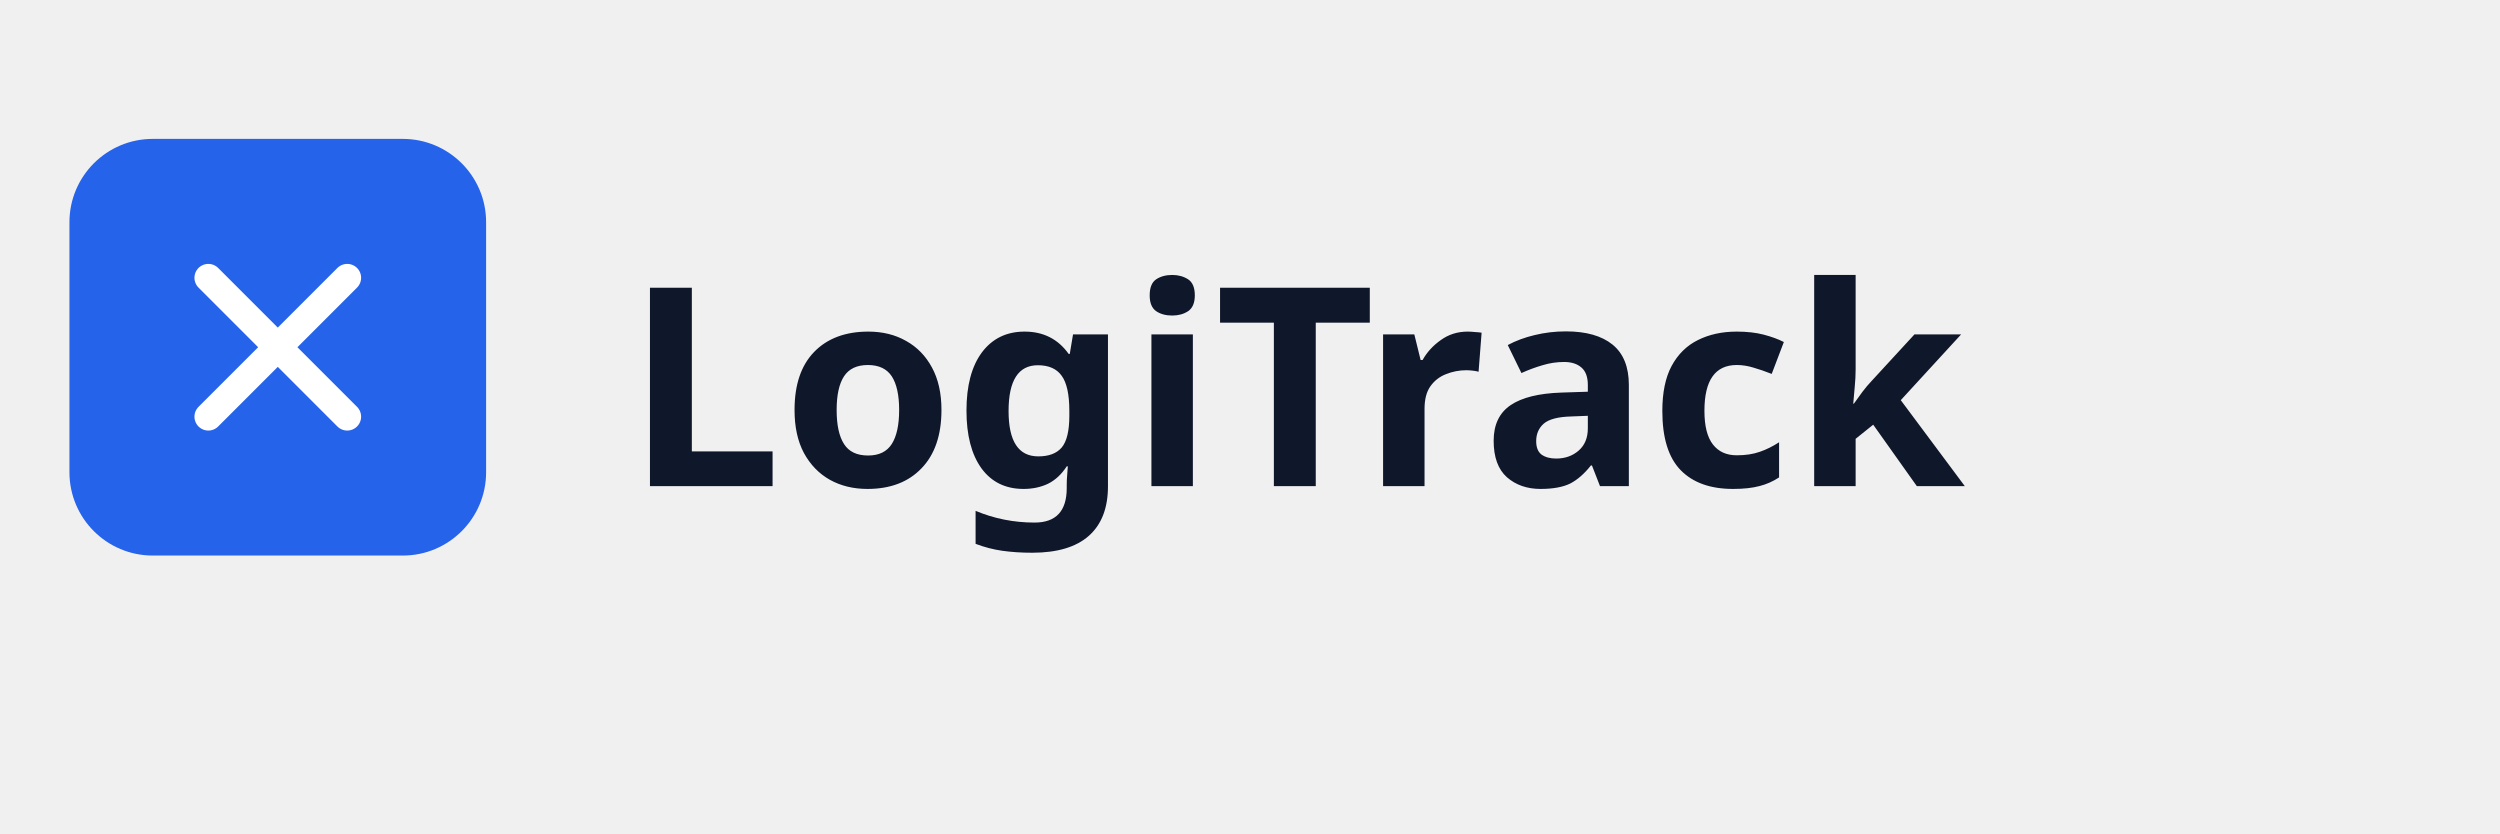
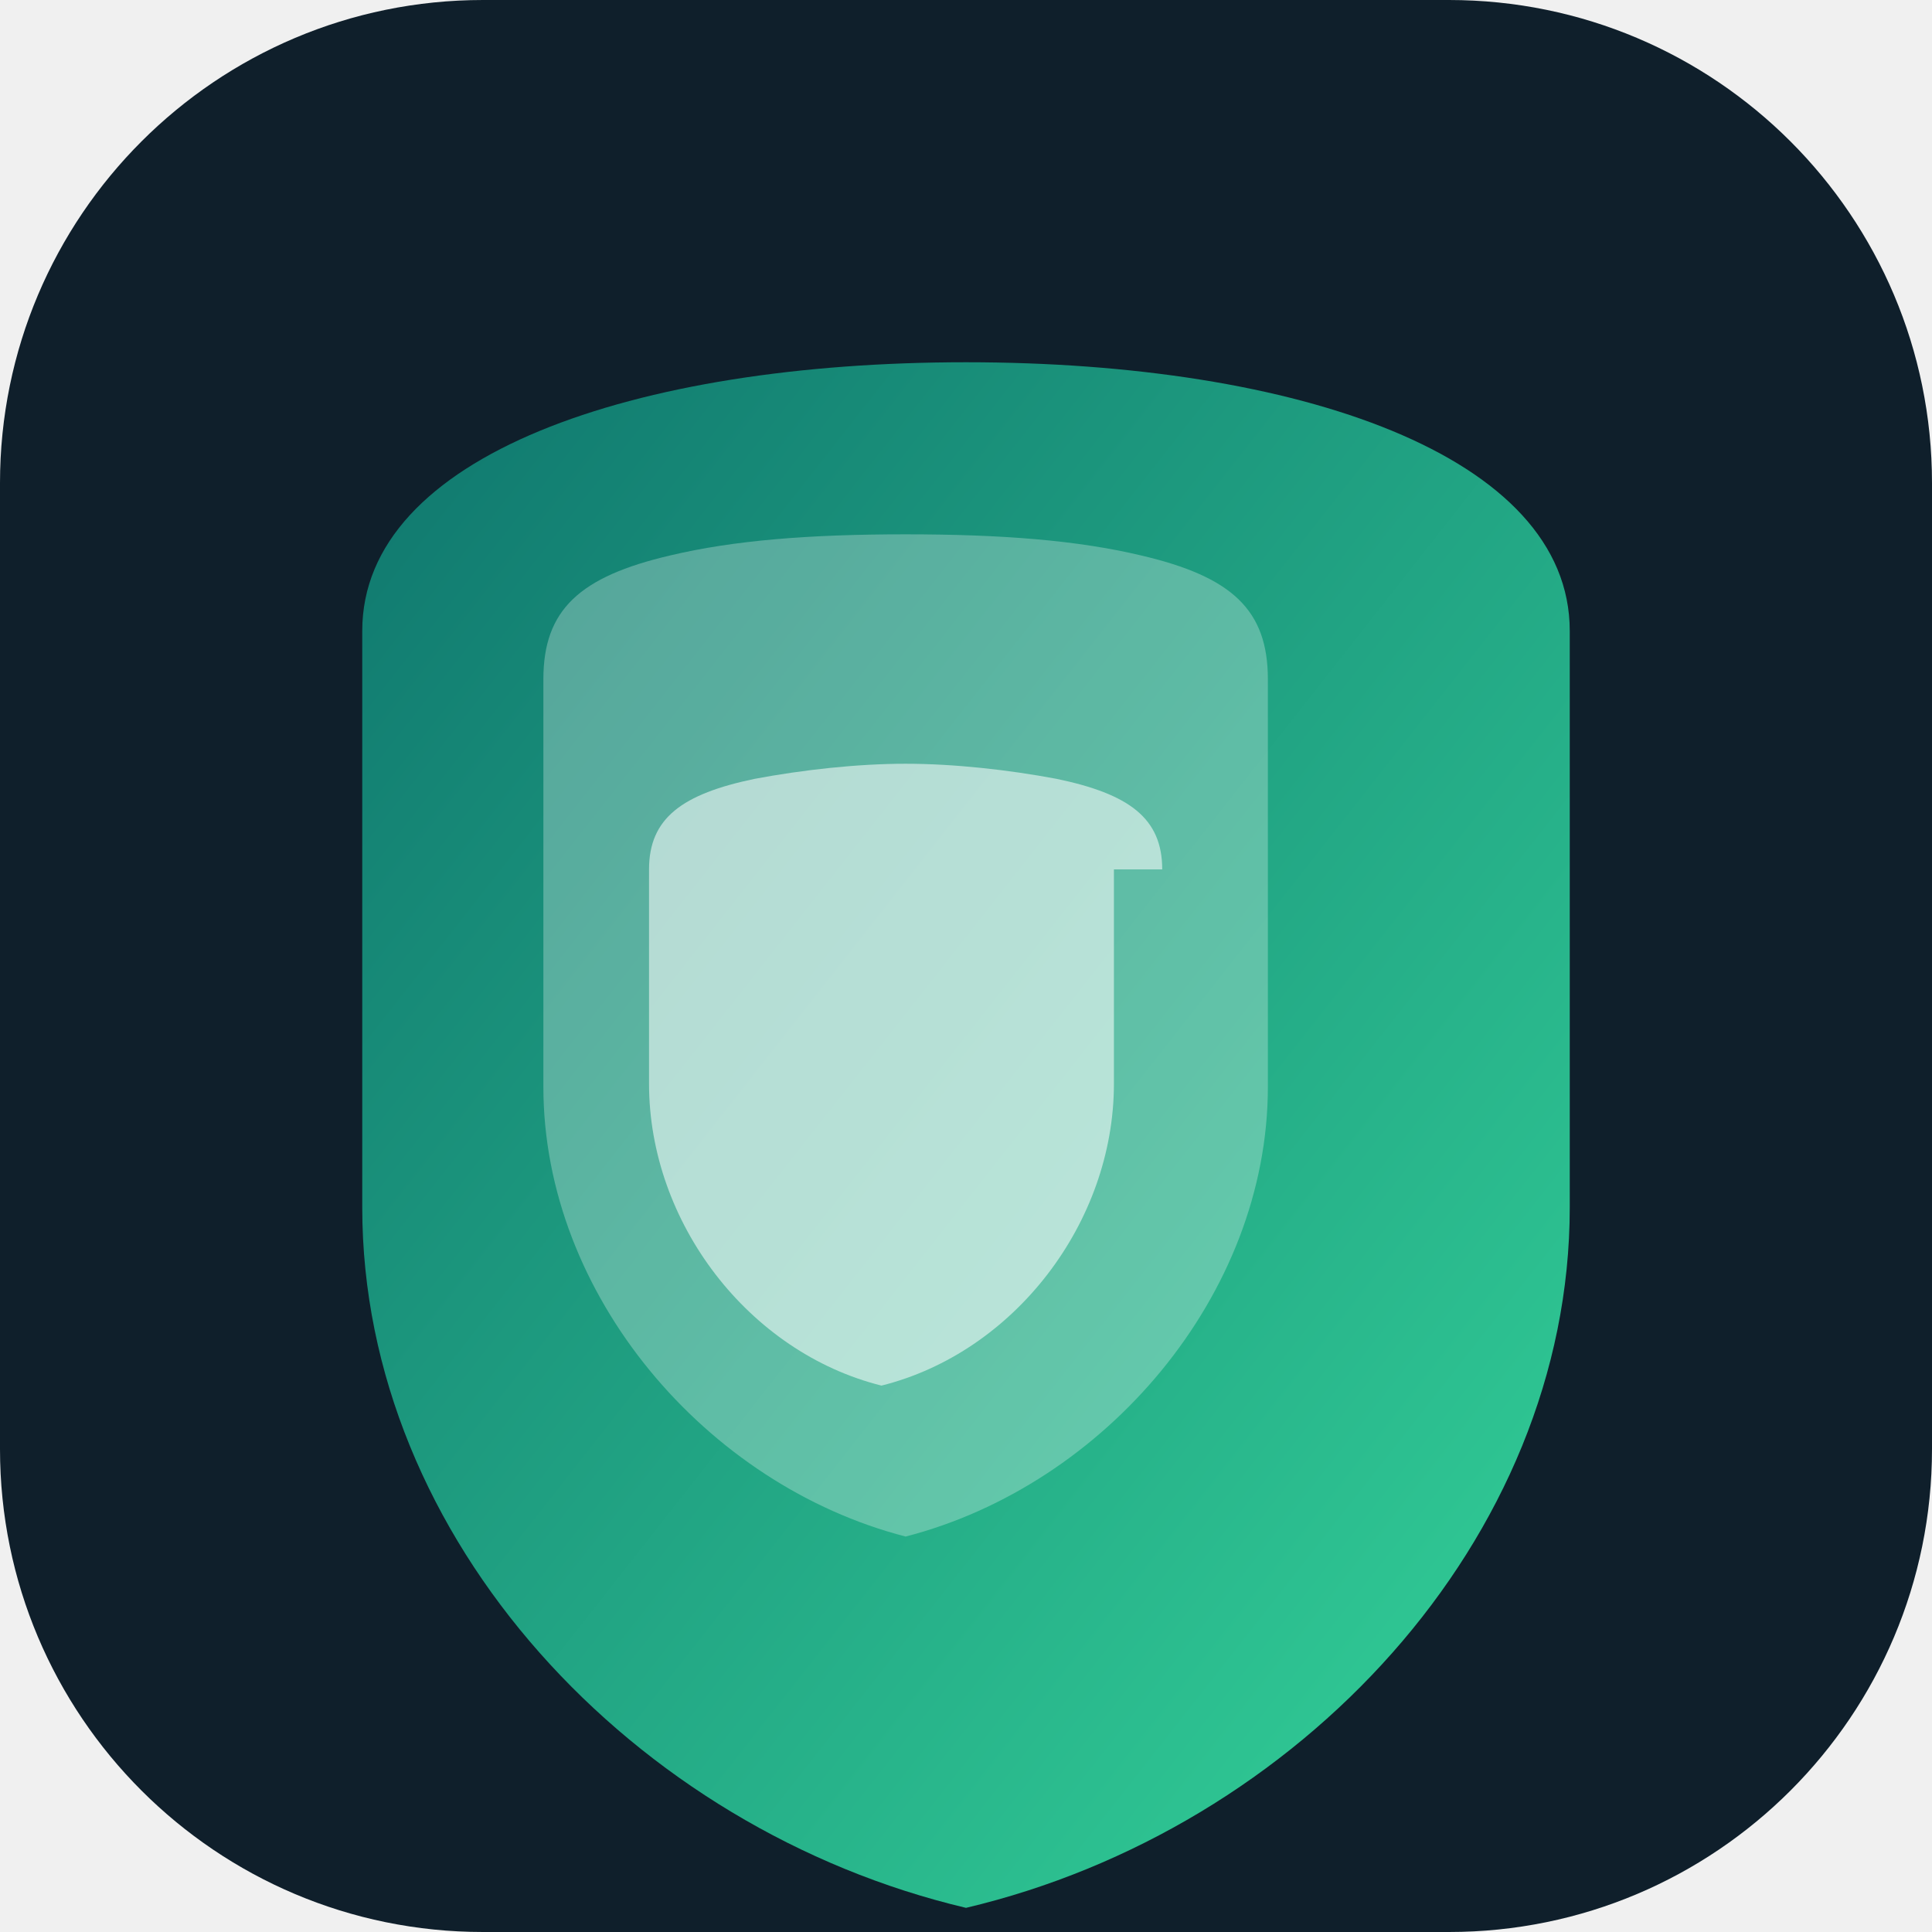
- <svg xmlns="http://www.w3.org/2000/svg" width="180" height="60" viewBox="0 0 180 60" fill="none">
-   <rect x="5" y="10" width="30" height="30" rx="6" fill="#2563EB" />
-   <path d="M15 20L25 30M25 20L15 30" stroke="white" stroke-width="2" stroke-linecap="round" stroke-linejoin="round" />
-   <text x="45" y="35" font-family="Segoe UI, sans-serif" font-size="20" fill="#0F172A" font-weight="bold">LogiTrack</text>
+ <svg xmlns="http://www.w3.org/2000/svg" width="64" height="64" viewBox="0 0 64 64">
+   <defs>
+     <linearGradient id="hedgetech-favicon" x1="0" y1="0" x2="1" y2="1">
+       <stop offset="0" stop-color="#0f766e" />
+       <stop offset="1" stop-color="#34d399" />
+     </linearGradient>
+   </defs>
+   <rect width="64" height="64" rx="16" fill="#0f1f2b" />
+   <path d="M32 12c11 0 20 3.1 20 8.9v19.1c0 11-9 20.6-20 23.2-11-2.6-20-12.2-20-23.2V20.9C12 15.1 21 12 32 12Z" fill="url(#hedgetech-favicon)" />
+   <path d="M42 22.5c0-2.3-1.2-3.4-4.2-4.1-2.1-.5-4.6-.7-7.8-.7s-5.7.2-7.8.7c-3 .7-4.2 1.8-4.2 4.1v13.5c0 6.9 5.4 13.2 12 14.9 6.6-1.7 12-8 12-14.9V22.5Z" fill="rgba(255,255,255,0.28)" />
+   <path d="M38.5 28.8c0-1.7-1.1-2.5-3.5-3-1.6-.3-3.4-.5-5-.5s-3.4.2-5 .5c-2.4.5-3.5 1.3-3.5 3v7.1c0 4.6 3.3 8.9 7.7 10 4.4-1.1 7.7-5.4 7.7-10v-7.1Z" fill="rgba(255,255,255,0.55)" />
</svg>
